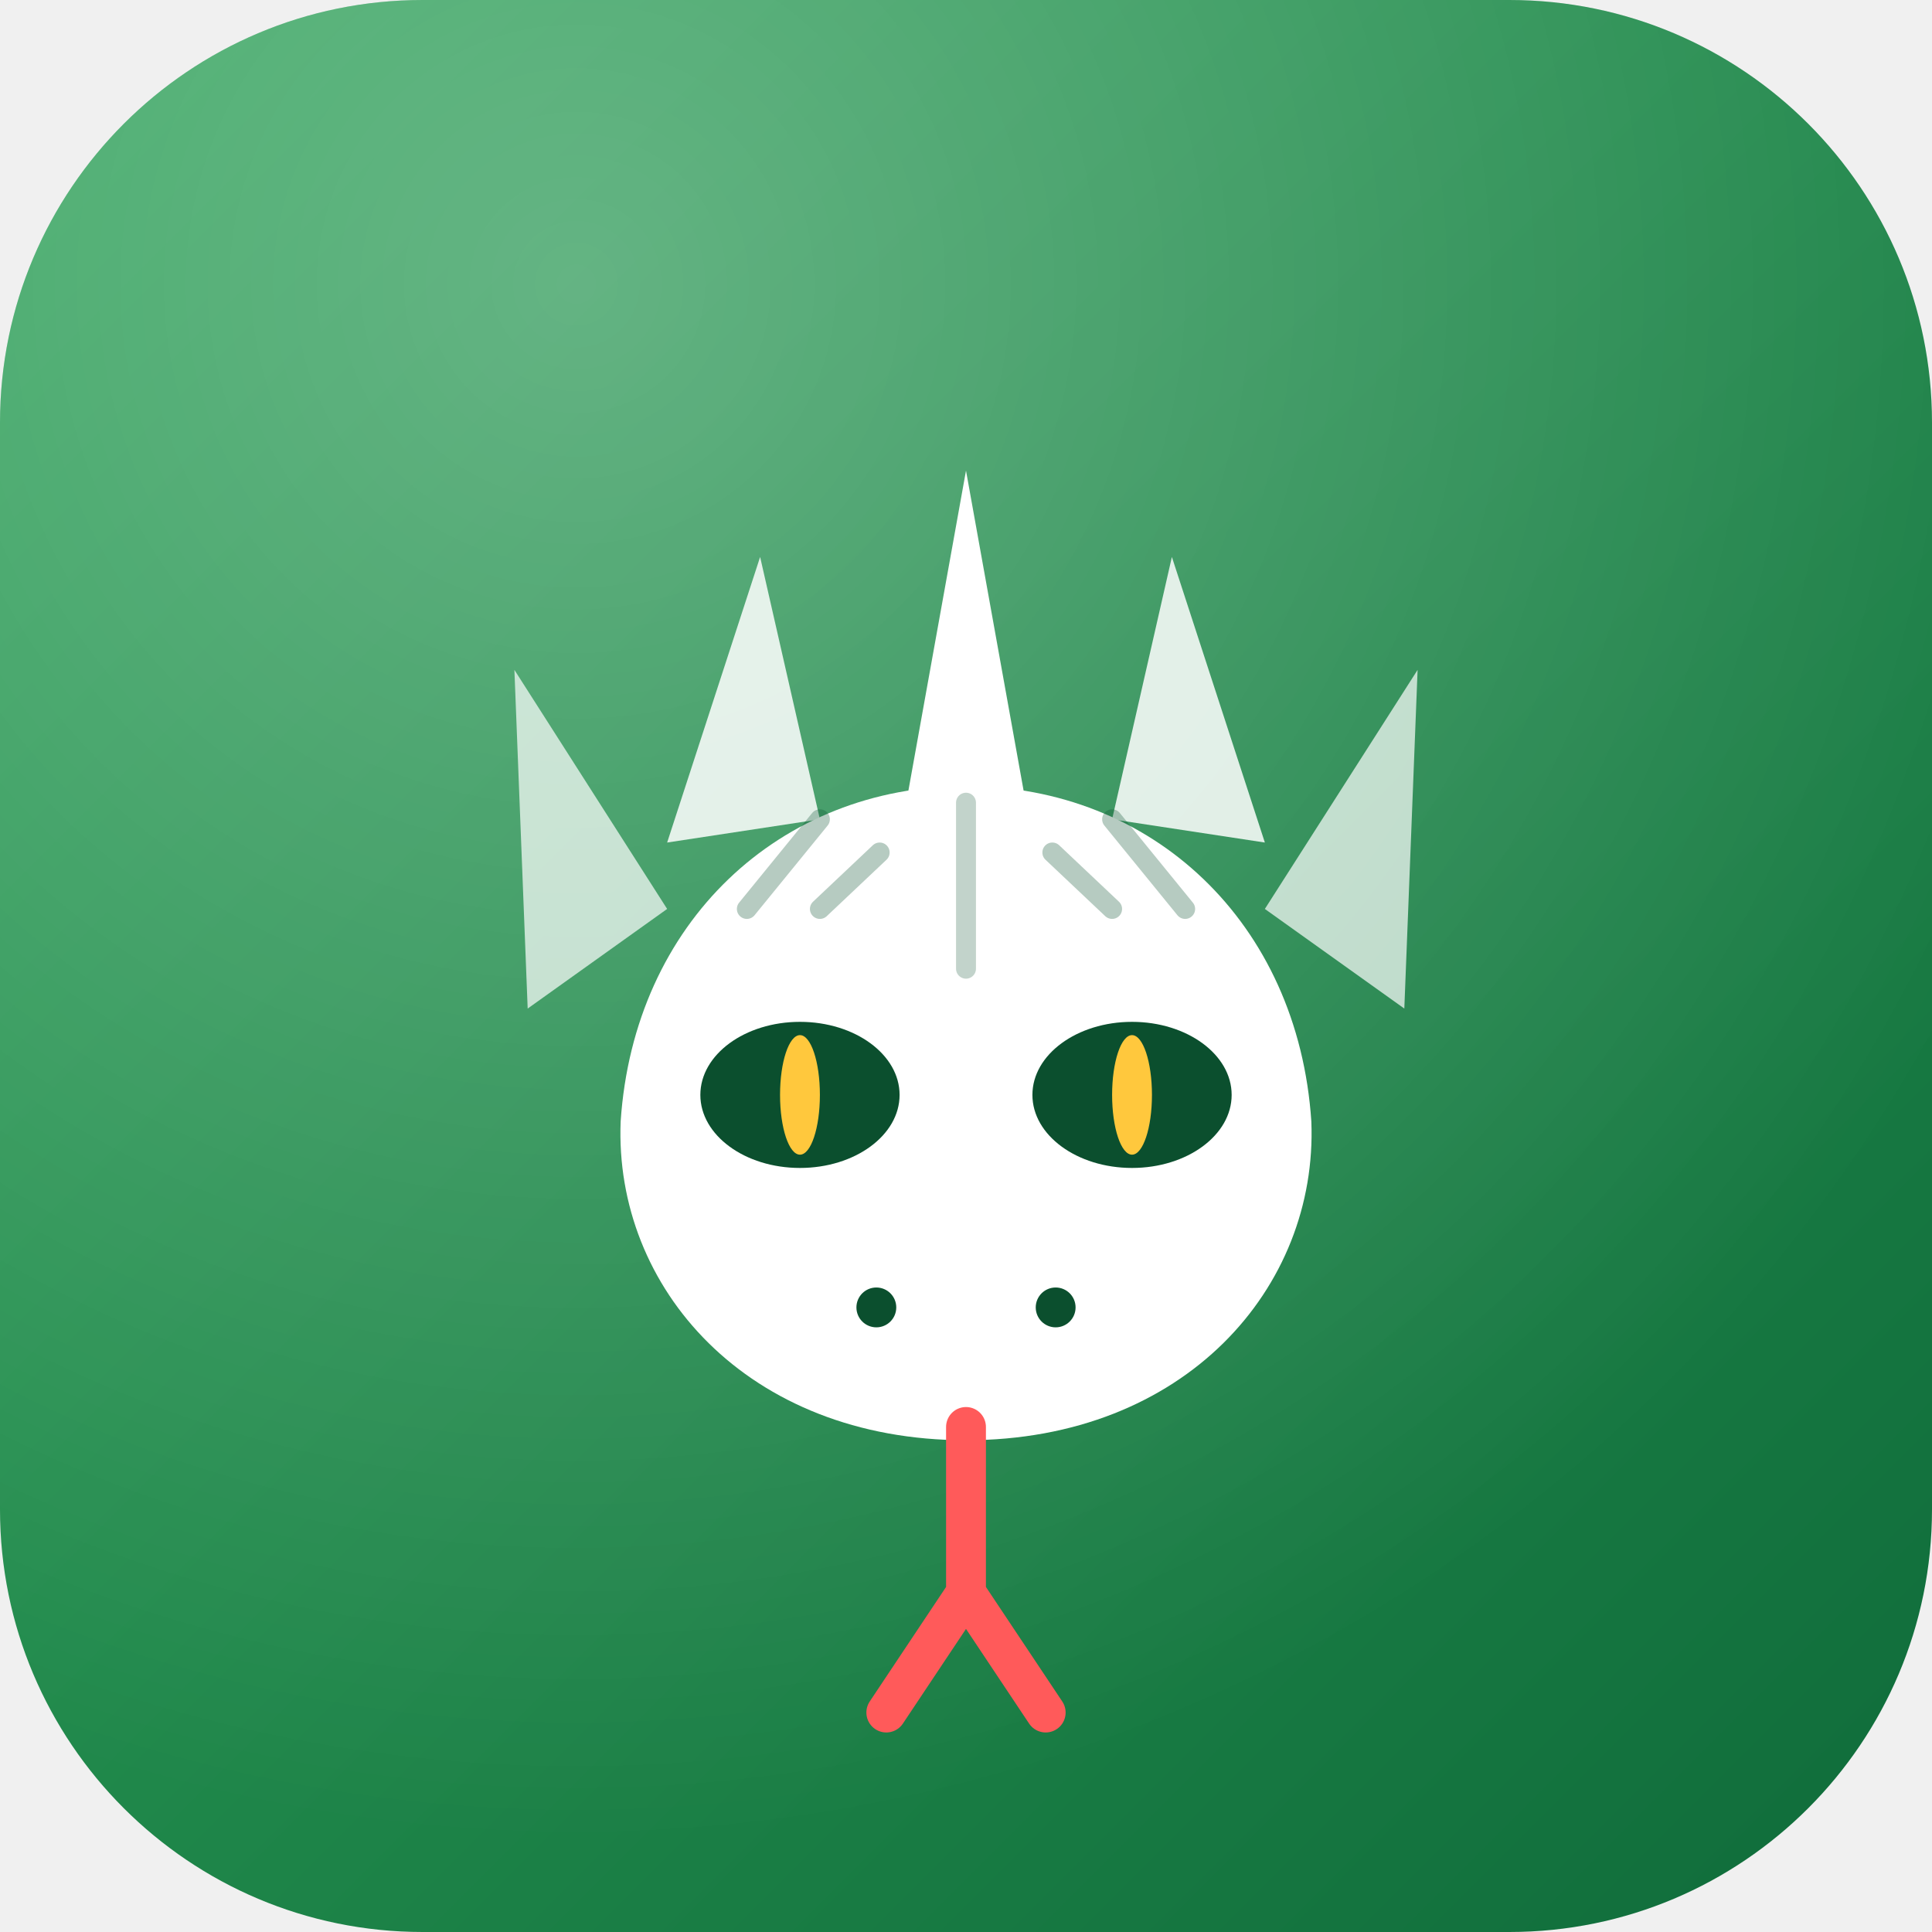
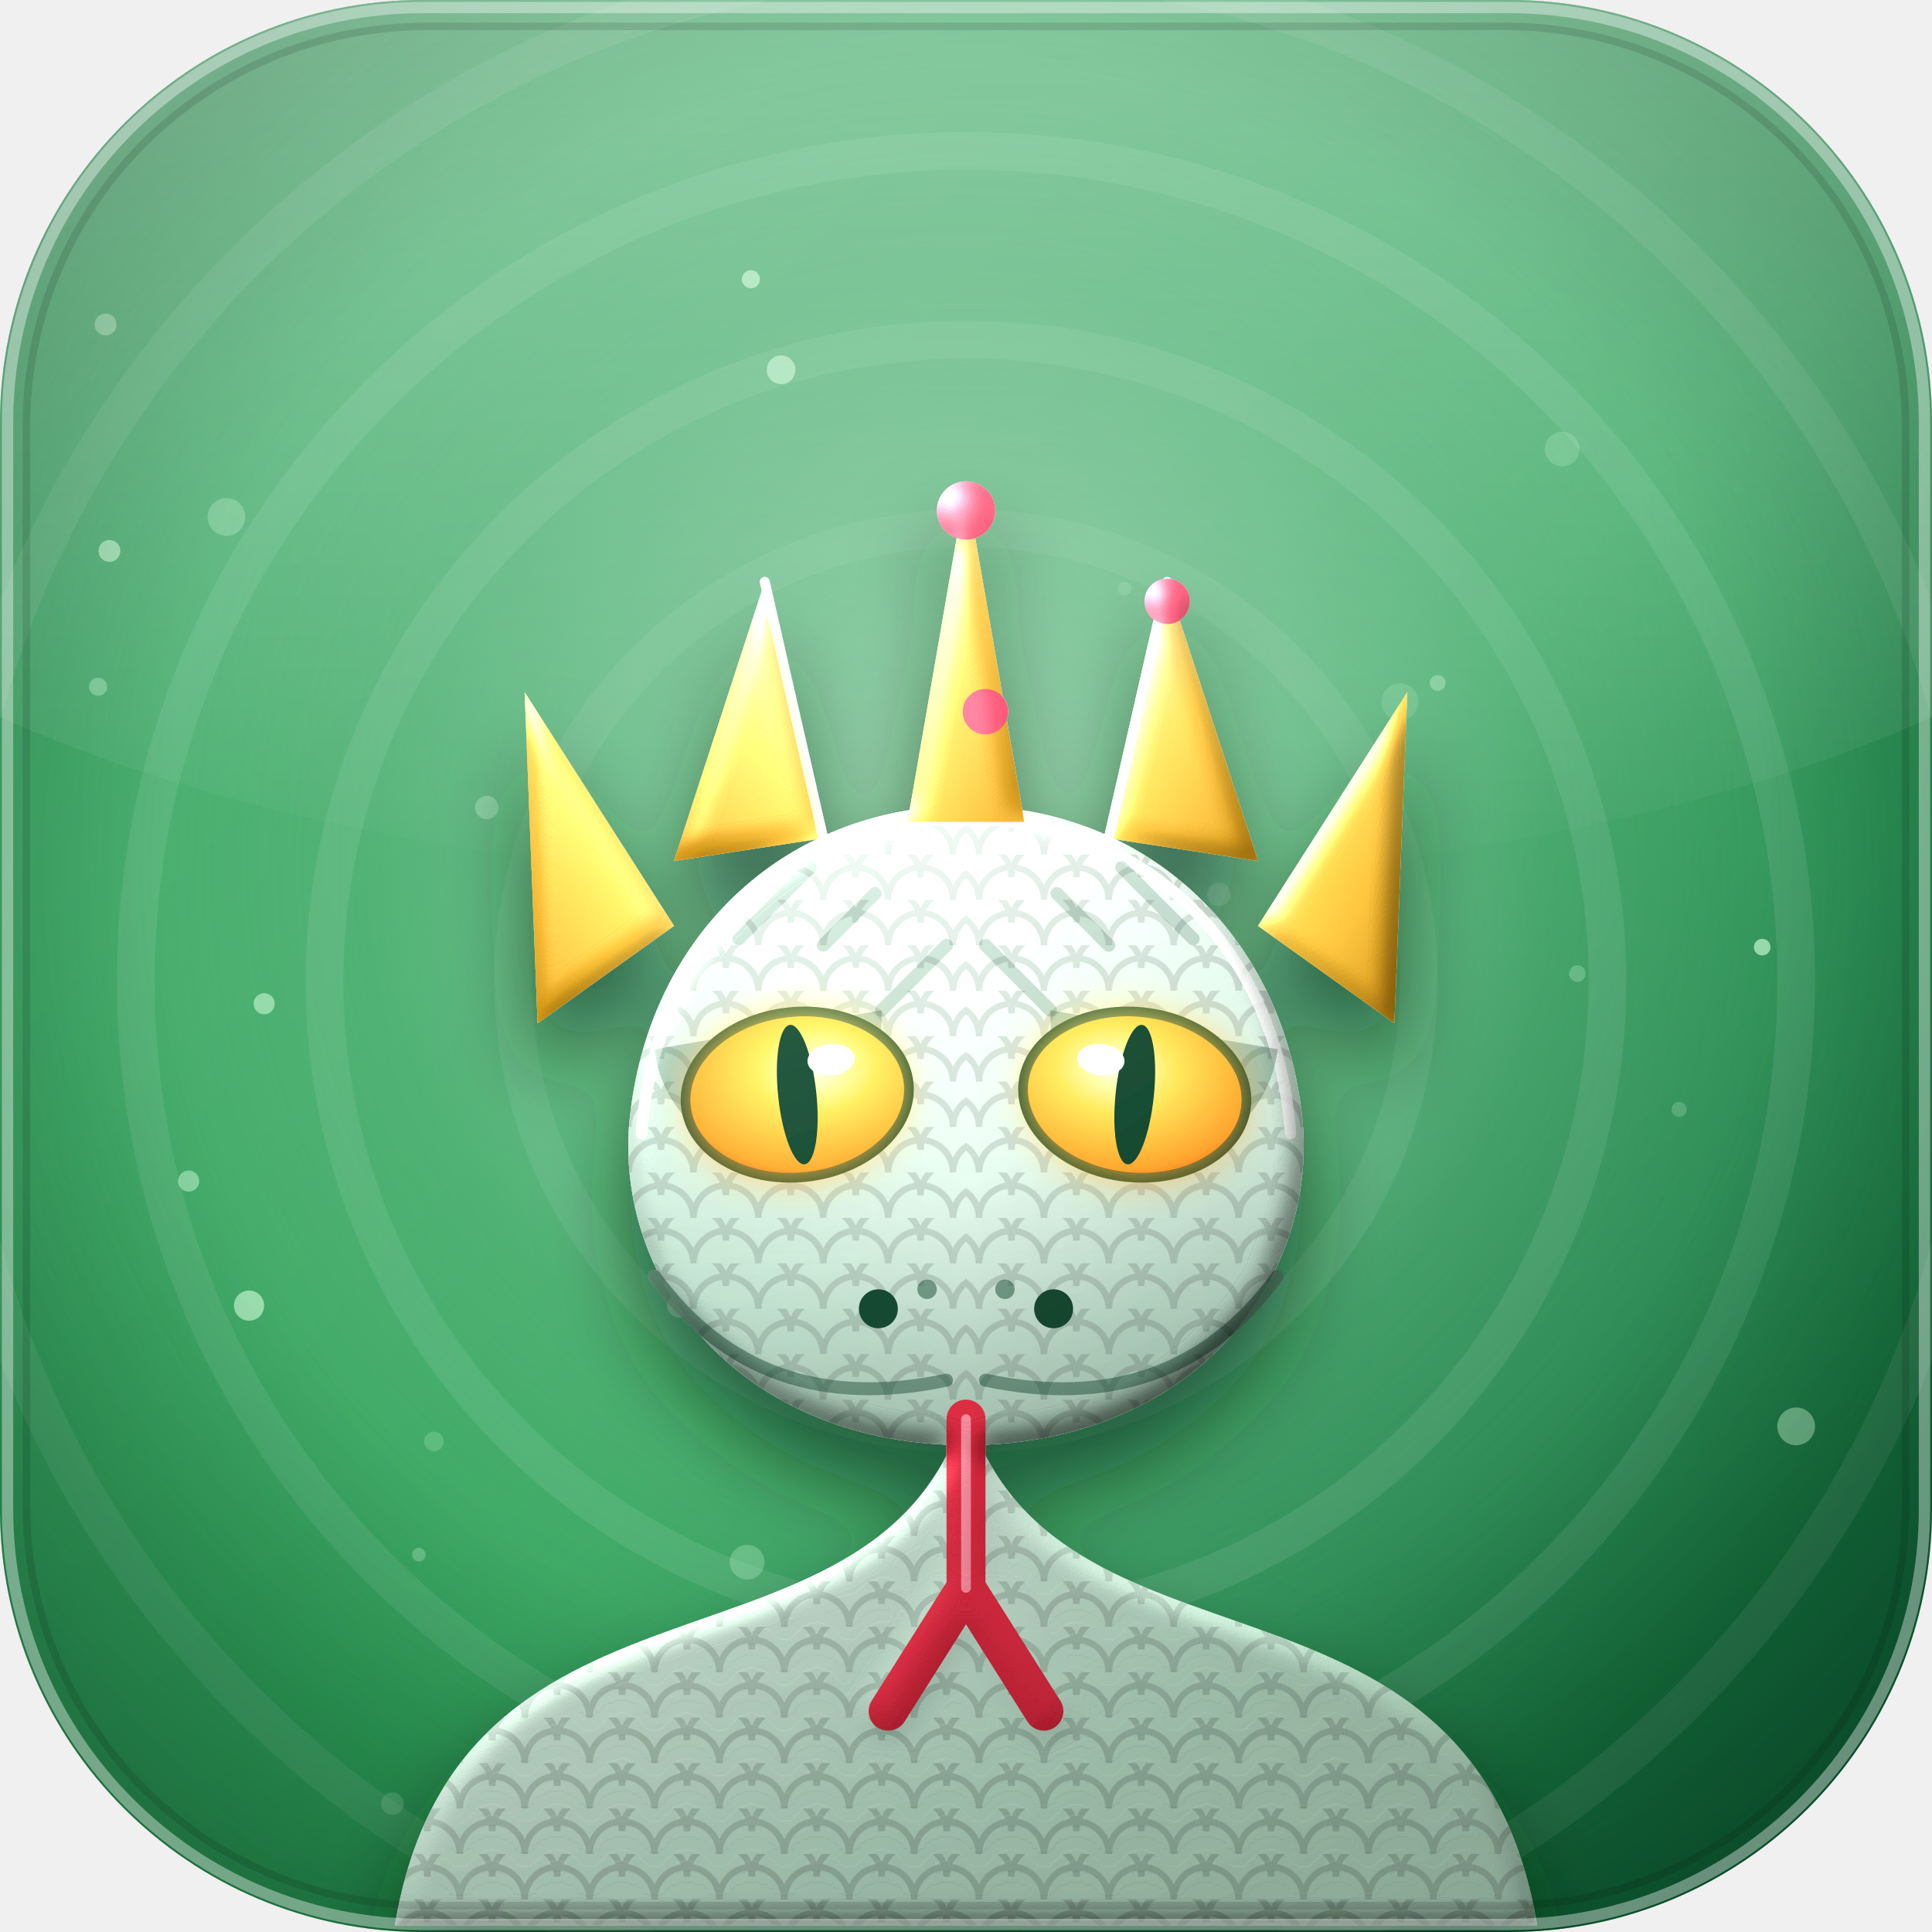
<svg xmlns="http://www.w3.org/2000/svg" viewBox="0 0 512 512" width="512" height="512" role="img" aria-label="Excelisk">
  <defs>
    <linearGradient id="bg" x1="0" y1="0" x2="1" y2="1">
-       <stop offset="0" stop-color="#2FA35A" />
-       <stop offset="1" stop-color="#0F6B3A" />
+       <stop offset="0" stop-color="#48AE6E" />
+       <stop offset=".55" stop-color="#2FA35A" />
+       <stop offset="1" stop-color="#0A5A32" />
    </linearGradient>
-     <radialGradient id="hl" cx=".3" cy=".15" r=".8">
-       <stop offset="0" stop-color="#fff" stop-opacity=".28" />
+     <radialGradient id="aura" cx=".5" cy="0.45" r=".55">
+       <stop offset="0" stop-color="#A1D6B5" stop-opacity=".95" />
+       <stop offset=".55" stop-color="#A1D6B5" stop-opacity=".25" />
+       <stop offset="1" stop-color="#A1D6B5" stop-opacity="0" />
+     </radialGradient>
+     <radialGradient id="vig" cx=".5" cy=".45" r=".75">
+       <stop offset=".55" stop-color="#042816" stop-opacity="0" />
+       <stop offset="1" stop-color="#042816" stop-opacity=".6" />
+     </radialGradient>
+     <linearGradient id="fw" gradientUnits="userSpaceOnUse" x1="150" y1="60" x2="360" y2="470">
+       <stop offset="0" stop-color="#FFFFFF" />
+       <stop offset=".5" stop-color="#E2F2E8" />
+       <stop offset="1" stop-color="#ACDABD" />
+     </linearGradient>
+     <linearGradient id="shH" gradientUnits="userSpaceOnUse" x1="256" y1="0" x2="440" y2="0">
+       <stop offset="0" stop-color="#042816" stop-opacity="0" />
+       <stop offset=".6" stop-color="#042816" stop-opacity=".05" />
+       <stop offset="1" stop-color="#042816" stop-opacity=".38" />
+     </linearGradient>
+     <linearGradient id="shV" gradientUnits="userSpaceOnUse" x1="0" y1="80" x2="0" y2="450">
+       <stop offset="0" stop-color="#042816" stop-opacity="0" />
+       <stop offset=".6" stop-color="#042816" stop-opacity="0" />
+       <stop offset="1" stop-color="#042816" stop-opacity=".3" />
+     </linearGradient>
+     <linearGradient id="gold" x1="0" y1="0" x2="1" y2="1">
+       <stop offset="0" stop-color="#FFF1B0" />
+       <stop offset=".5" stop-color="#FFC83D" />
+       <stop offset="1" stop-color="#C98A0B" />
+     </linearGradient>
+     <radialGradient id="eyeG" cx=".4" cy=".35" r=".8">
+       <stop offset="0" stop-color="#FFFBD6" />
+       <stop offset=".35" stop-color="#FFD84A" />
+       <stop offset=".8" stop-color="#FF9A1F" />
+       <stop offset="1" stop-color="#D9560B" />
+     </radialGradient>
+     <linearGradient id="fl" x1="0" y1="1" x2="0" y2="0">
+       <stop offset="0" stop-color="#FFD84A" />
+       <stop offset=".5" stop-color="#FF7A1F" />
+       <stop offset="1" stop-color="#E02F1B" stop-opacity="0" />
+     </linearGradient>
+     <linearGradient id="gloss" x1="0" y1="0" x2="0" y2="1">
+       <stop offset="0" stop-color="#fff" stop-opacity=".34" />
      <stop offset="1" stop-color="#fff" stop-opacity="0" />
-     </radialGradient>
+     </linearGradient>
+     <pattern id="tex" width="20" height="14" patternUnits="userSpaceOnUse">
+       <path d="M0 14 A10 10 0 0 1 20 14 M-10 7 A10 10 0 0 1 10 7 M10 7 A10 10 0 0 1 30 7" fill="none" stroke="#000" stroke-opacity=".14" stroke-width="2" />
+     </pattern>
+     <filter id="glow" x="-80%" y="-80%" width="260%" height="260%">
+       <feGaussianBlur stdDeviation="6" />
+     </filter>
+     <filter id="blur4" x="-50%" y="-50%" width="200%" height="200%">
+       <feGaussianBlur stdDeviation="4" />
+     </filter>
+     <filter id="blur12" x="-50%" y="-50%" width="200%" height="200%">
+       <feGaussianBlur stdDeviation="12" />
+     </filter>
+     <filter id="sh" x="-20%" y="-20%" width="140%" height="150%">
+       <feDropShadow dx="0" dy="14" stdDeviation="11" flood-color="#042816" flood-opacity=".6" />
+     </filter>
+     <filter id="bv" x="-5%" y="-5%" width="110%" height="110%" color-interpolation-filters="sRGB">
+       <feGaussianBlur in="SourceAlpha" stdDeviation="3.2" result="b" />
+       <feDiffuseLighting in="b" surfaceScale="6" diffuseConstant="1.5" lighting-color="#fff" result="dl">
+         <fePointLight x="110" y="20" z="300" />
+       </feDiffuseLighting>
+       <feComposite in="dl" in2="SourceAlpha" operator="in" result="dl2" />
+       <feBlend in="SourceGraphic" in2="dl2" mode="multiply" result="lit" />
+       <feSpecularLighting in="b" surfaceScale="6" specularConstant=".75" specularExponent="26" lighting-color="#fff" result="sp">
+         <fePointLight x="110" y="20" z="300" />
+       </feSpecularLighting>
+       <feComposite in="sp" in2="SourceAlpha" operator="in" result="sp2" />
+       <feComposite in="sp2" in2="lit" operator="arithmetic" k1="0" k2="1" k3="1" k4="0" />
+     </filter>
    <clipPath id="c">
      <rect width="512" height="512" rx="112" />
    </clipPath>
  </defs>
  <g clip-path="url(#c)">
    <rect width="512" height="512" fill="url(#bg)" />
-     <rect width="512" height="512" fill="url(#hl)" />
-     <g transform="translate(256 262) scale(0.88) translate(-256 -256)" stroke-linejoin="round" stroke-linecap="round">
-       <g>
-         <path d="M300 205 L318 126 L346 212Z" fill="#FFFFFF" opacity=".85" />
-         <path d="M346 232 L392 160 L388 262Z" fill="#FFFFFF" opacity=".7" />
-         <path d="M256 195 C312 195 356 236 360 296 C362 346 322 392 256 392Z" fill="#FFFFFF" />
-         <ellipse cx="306" cy="288" rx="30" ry="22" fill="#0B4F2E" />
-         <ellipse cx="306" cy="288" rx="6" ry="18" fill="#FFC83D" />
-         <circle cx="283" cy="352" r="6" fill="#0B4F2E" />
-         <path d="M282 215 L300 232 M300 205 L322 232" stroke="#0B4F2E" stroke-width="6" opacity=".3" fill="none" />
+     <circle cx="256" cy="260" r="120" fill="none" stroke="#fff" stroke-opacity=".09" stroke-width="10" />
+     <circle cx="256" cy="260" r="170" fill="none" stroke="#fff" stroke-opacity=".09" stroke-width="10" />
+     <circle cx="256" cy="260" r="220" fill="none" stroke="#fff" stroke-opacity=".09" stroke-width="10" />
+     <circle cx="256" cy="260" r="270" fill="none" stroke="#fff" stroke-opacity=".09" stroke-width="10" />
+     <circle cx="127" cy="474" r="1.9" fill="#CFFFD8" opacity="0.55" />
+     <circle cx="60" cy="137" r="5.0" fill="#CFFFD8" opacity="0.30" />
+     <circle cx="323" cy="237" r="3.1" fill="#CFFFD8" opacity="0.45" />
+     <circle cx="111" cy="412" r="1.8" fill="#CFFFD8" opacity="0.32" />
+     <circle cx="29" cy="146" r="2.9" fill="#CFFFD8" opacity="0.65" />
+     <circle cx="199" cy="74" r="2.4" fill="#CFFFD8" opacity="0.70" />
+     <circle cx="50" cy="313" r="2.8" fill="#CFFFD8" opacity="0.53" />
+     <circle cx="180" cy="346" r="3.2" fill="#CFFFD8" opacity="0.52" />
+     <circle cx="445" cy="294" r="2.0" fill="#CFFFD8" opacity="0.23" />
+     <circle cx="467" cy="251" r="2.2" fill="#CFFFD8" opacity="0.67" />
+     <circle cx="293" cy="364" r="4.6" fill="#CFFFD8" opacity="0.34" />
+     <circle cx="188" cy="434" r="2.0" fill="#CFFFD8" opacity="0.58" />
+     <circle cx="66" cy="346" r="4.0" fill="#CFFFD8" opacity="0.67" />
+     <circle cx="418" cy="258" r="2.2" fill="#CFFFD8" opacity="0.28" />
+     <circle cx="270" cy="261" r="1.7" fill="#CFFFD8" opacity="0.65" />
+     <circle cx="260" cy="351" r="2.3" fill="#CFFFD8" opacity="0.32" />
+     <circle cx="26" cy="182" r="2.4" fill="#CFFFD8" opacity="0.41" />
+     <circle cx="198" cy="414" r="4.6" fill="#CFFFD8" opacity="0.29" />
+     <circle cx="207" cy="98" r="3.8" fill="#CFFFD8" opacity="0.69" />
+     <circle cx="115" cy="382" r="2.6" fill="#CFFFD8" opacity="0.21" />
+     <circle cx="381" cy="181" r="2.1" fill="#CFFFD8" opacity="0.42" />
+     <circle cx="129" cy="214" r="3.1" fill="#CFFFD8" opacity="0.41" />
+     <circle cx="298" cy="156" r="1.8" fill="#CFFFD8" opacity="0.24" />
+     <circle cx="70" cy="266" r="2.8" fill="#CFFFD8" opacity="0.60" />
+     <circle cx="258" cy="354" r="4.9" fill="#CFFFD8" opacity="0.23" />
+     <circle cx="28" cy="86" r="2.9" fill="#CFFFD8" opacity="0.49" />
+     <circle cx="371" cy="186" r="4.9" fill="#CFFFD8" opacity="0.20" />
+     <circle cx="414" cy="119" r="4.6" fill="#CFFFD8" opacity="0.22" />
+     <circle cx="476" cy="378" r="5.0" fill="#CFFFD8" opacity="0.49" />
+     <circle cx="104" cy="478" r="3.0" fill="#CFFFD8" opacity="0.24" />
+     <rect width="512" height="512" fill="url(#aura)" />
+     <rect width="512" height="512" fill="url(#vig)" />
+     <g filter="url(#sh)">
+       <g filter="url(#bv)">
+         <g transform="translate(256 266) scale(0.86) translate(-256 -256)" stroke-linejoin="round" stroke-linecap="round">
+           <path d="M80 540 C100 420 230 470 256 380 C282 470 412 420 432 540Z" fill="url(#fw)" opacity=".8" />
+           <path d="M80 540 C100 420 230 470 256 380 C282 470 412 420 432 540Z" fill="url(#tex)" />
+           <g>
+             <path d="M300 205 L318 126 L346 212Z" fill="url(#gold)" opacity="1" />
+             <path d="M300 205 L318 126" fill="none" stroke="#fff" stroke-opacity="0.8" stroke-width="3" />
+             <path d="M346 232 L392 160 L388 262Z" fill="url(#gold)" opacity="1" />
+             <path d="M256 195 C312 195 356 236 360 296 C362 346 322 392 256 392Z" fill="url(#fw)" opacity="1" />
+             <path d="M256 195 C312 195 356 236 360 296 C362 346 322 392 256 392Z" fill="url(#tex)" />
+             <path d="M256 195 C312 195 356 236 360 296 C362 346 322 392 256 392Z" fill="url(#shH)" />
+             <path d="M256 195 C312 195 356 236 360 296 C362 346 322 392 256 392Z" fill="url(#shV)" />
+             <path d="M256 199 C310 199 352 238 356 296" fill="none" stroke="#fff" stroke-opacity="0.8" stroke-width="3.5" />
+             <path d="M284 222 L300 238 M304 214 L326 236 M262 238 L282 258" fill="none" stroke="#073B22" stroke-width="4" stroke-opacity="0.22" />
+             <path d="M282 258 L352 270 C350 290 330 308 304 308 C288 300 282 280 282 258Z" fill="#073B22" opacity=".3" />
+             <g transform="translate(308 284) rotate(6)">
+               <ellipse rx="36" ry="27" fill="#073B22" />
+               <ellipse rx="33" ry="24" fill="url(#eyeG)" filter="url(#glow)" />
+               <ellipse rx="33" ry="24" fill="url(#eyeG)" />
+               <ellipse rx="5.9" ry="21.6" fill="#073B22" />
+               <ellipse cx="-11.5" cy="-9.6" rx="7.3" ry="4.8" fill="#fff" opacity=".9" />
+             </g>
+             <circle cx="283" cy="350" r="6" fill="#073B22" />
+             <circle cx="268" cy="344" r="3" fill="#073B22" opacity=".5" />
+             <path d="M262 372 C300 380 330 370 352 340" fill="none" stroke="#073B22" stroke-width="4" stroke-opacity="0.45" />
+           </g>
+           <g transform="translate(512 0) scale(-1 1)">
+             <path d="M300 205 L318 126 L346 212Z" fill="url(#gold)" opacity="1" />
+             <path d="M300 205 L318 126" fill="none" stroke="#fff" stroke-opacity="0.8" stroke-width="3" />
+             <path d="M346 232 L392 160 L388 262Z" fill="url(#gold)" opacity="1" />
+             <path d="M256 195 C312 195 356 236 360 296 C362 346 322 392 256 392Z" fill="url(#fw)" opacity="1" />
+             <path d="M256 195 C312 195 356 236 360 296 C362 346 322 392 256 392Z" fill="url(#tex)" />
+             <path d="M256 195 C312 195 356 236 360 296 C362 346 322 392 256 392Z" fill="url(#shH)" />
+             <path d="M256 195 C312 195 356 236 360 296 C362 346 322 392 256 392Z" fill="url(#shV)" />
+             <path d="M256 199 C310 199 352 238 356 296" fill="none" stroke="#fff" stroke-opacity="0.8" stroke-width="3.5" />
+             <path d="M284 222 L300 238 M304 214 L326 236 M262 238 L282 258" fill="none" stroke="#073B22" stroke-width="4" stroke-opacity="0.22" />
+             <path d="M282 258 L352 270 C350 290 330 308 304 308 C288 300 282 280 282 258Z" fill="#073B22" opacity=".3" />
+             <g transform="translate(308 284) rotate(6)">
+               <ellipse rx="36" ry="27" fill="#073B22" />
+               <ellipse rx="33" ry="24" fill="url(#eyeG)" filter="url(#glow)" />
+               <ellipse rx="33" ry="24" fill="url(#eyeG)" />
+               <ellipse rx="5.9" ry="21.6" fill="#073B22" />
+               <ellipse cx="-11.5" cy="-9.6" rx="7.3" ry="4.8" fill="#fff" opacity=".9" />
+             </g>
+             <circle cx="283" cy="350" r="6" fill="#073B22" />
+             <circle cx="268" cy="344" r="3" fill="#073B22" opacity=".5" />
+             <path d="M262 372 C300 380 330 370 352 340" fill="none" stroke="#073B22" stroke-width="4" stroke-opacity="0.45" />
+           </g>
+           <path d="M238 200 L256 96 L274 200Z" fill="url(#gold)" opacity="1" />
+           <circle cx="256" cy="104" r="9" fill="#FF4D6D" />
+           <circle cx="318" cy="132" r="7" fill="#FF4D6D" />
+           <circle cx="392" cy="166" r="7" fill="#FF4D6D" transform="translate(-130 0)" />
+           <path d="M256 384 L256 436 L232 474 M256 436 L280 474" stroke="#E0243B" stroke-width="12" fill="none" />
+           <path d="M256 384 L256 436" stroke="#FF8A9B" stroke-width="3" fill="none" />
+         </g>
      </g>
-       <g transform="translate(512 0) scale(-1 1)">
-         <path d="M300 205 L318 126 L346 212Z" fill="#FFFFFF" opacity=".85" />
-         <path d="M346 232 L392 160 L388 262Z" fill="#FFFFFF" opacity=".7" />
-         <path d="M256 195 C312 195 356 236 360 296 C362 346 322 392 256 392Z" fill="#FFFFFF" />
-         <ellipse cx="306" cy="288" rx="30" ry="22" fill="#0B4F2E" />
-         <ellipse cx="306" cy="288" rx="6" ry="18" fill="#FFC83D" />
-         <circle cx="283" cy="352" r="6" fill="#0B4F2E" />
-         <path d="M282 215 L300 232 M300 205 L322 232" stroke="#0B4F2E" stroke-width="6" opacity=".3" fill="none" />
-       </g>
-       <path d="M238 200 L256 100 L274 200Z" fill="#FFFFFF" />
-       <path d="M256 205 L256 235 M256 200 L256 250" stroke="#0B4F2E" stroke-width="6" opacity=".25" />
-       <path d="M256 388 L256 438 L232 474 M256 438 L280 474" stroke="#FF5A5A" stroke-width="12" fill="none" />
    </g>
+     <path d="M0 0 H512 V190 C380 250 132 250 0 190Z" fill="url(#gloss)" />
+     <rect x="2" y="2" width="508" height="508" rx="110" fill="none" stroke="#fff" stroke-opacity=".38" stroke-width="3" />
+     <rect x="7" y="7" width="498" height="498" rx="106" fill="none" stroke="#000" stroke-opacity=".12" stroke-width="2" />
  </g>
</svg>
